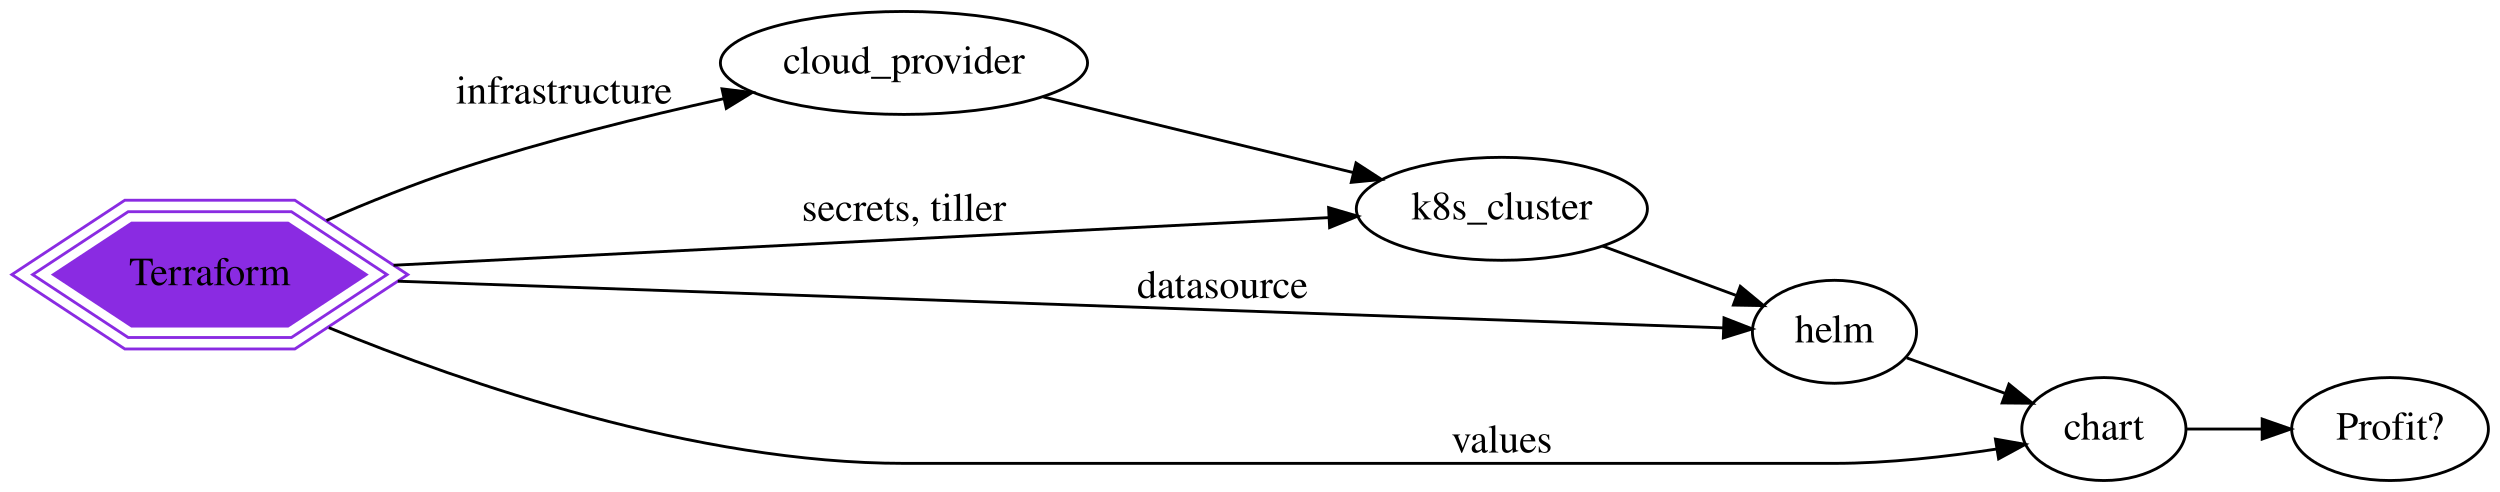
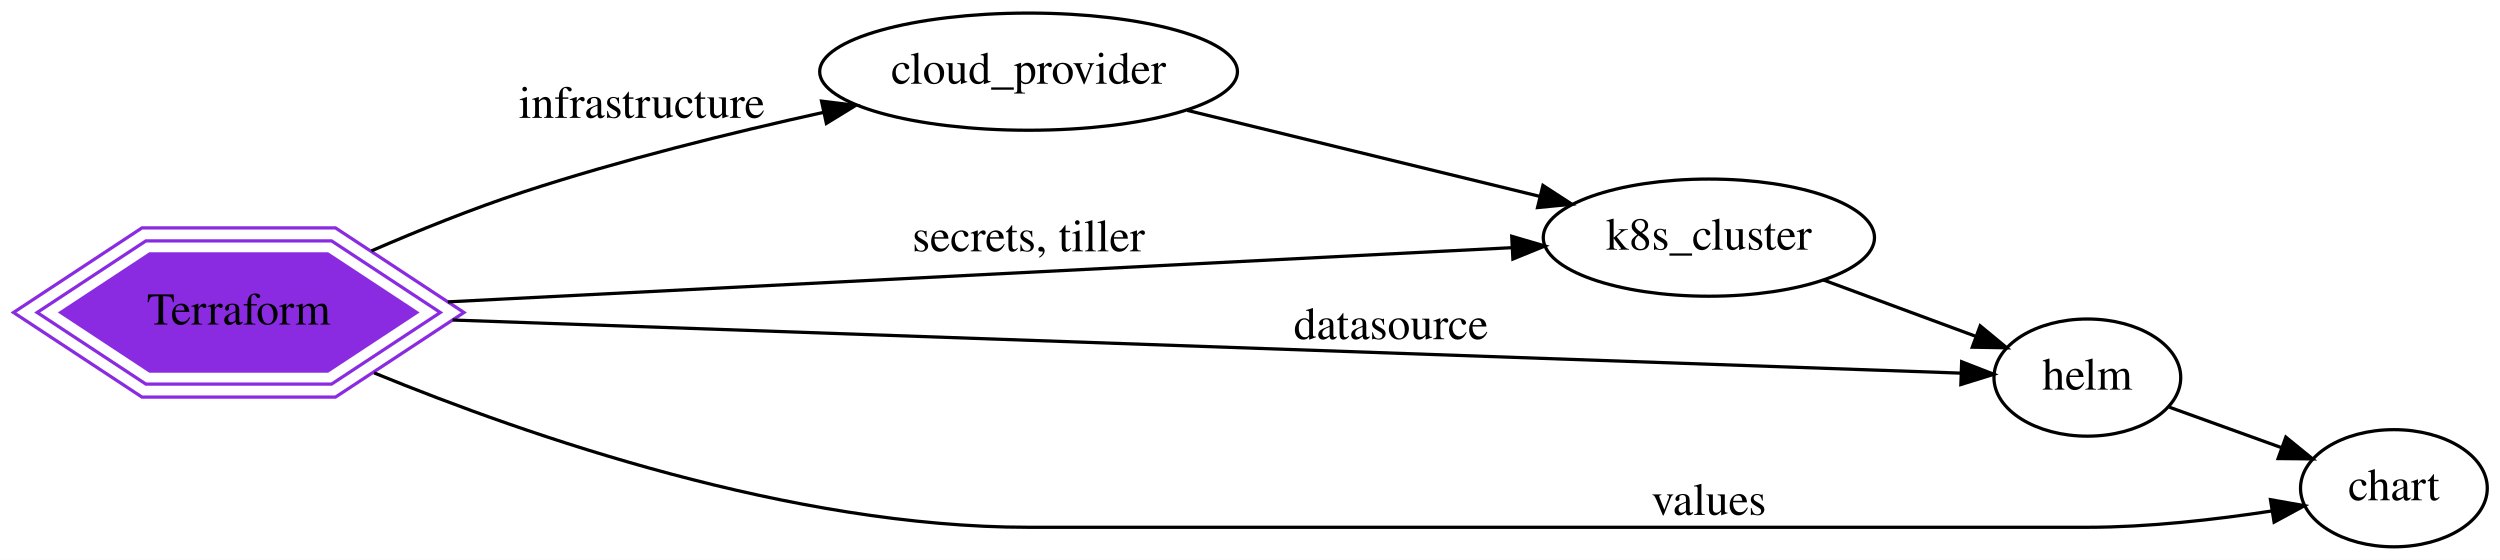
- <svg xmlns="http://www.w3.org/2000/svg" width="874pt" height="172pt" viewBox="0.00 0.00 874.07 172.00">
+ <svg xmlns="http://www.w3.org/2000/svg" width="768pt" height="172pt" viewBox="0.00 0.00 768.18 172.00">
  <g id="graph0" class="graph" transform="scale(1 1) rotate(0) translate(4 168)">
-     <polygon fill="#ffffff" stroke="transparent" points="-4,4 -4,-168 870.07,-168 870.07,4 -4,4" />
+     <polygon fill="#ffffff" stroke="transparent" points="-4,4 -4,-168 764.176,-168 764.176,4 -4,4" />
    <g id="node1" class="node">
      <polygon fill="#8a2be2" stroke="#8a2be2" points="124.024,-72 96.689,-90 42.018,-90 14.683,-72 42.018,-54 96.689,-54 124.024,-72" />
      <polygon fill="none" stroke="#8a2be2" points="131.292,-72 97.883,-94 40.824,-94 7.415,-72 40.824,-50 97.883,-50 131.292,-72" />
      <polygon fill="none" stroke="#8a2be2" points="138.561,-72 99.077,-98 39.63,-98 .146,-72 39.63,-46 99.077,-46 138.561,-72" />
      <text text-anchor="middle" x="69.353" y="-68.3" font-family="Times,serif" font-size="14.00" fill="#000000">Terraform</text>
    </g>
-     <g id="node3" class="node">
+     <g id="node2" class="node">
      <ellipse fill="none" stroke="#000000" cx="312.051" cy="-146" rx="64.189" ry="18" />
      <text text-anchor="middle" x="312.051" y="-142.3" font-family="Times,serif" font-size="14.00" fill="#000000">cloud_provider</text>
    </g>
-     <g id="edge5" class="edge">
+     <g id="edge4" class="edge">
      <path fill="none" stroke="#000000" d="M110.14,-90.94C124.642,-97.228 141.215,-103.914 156.707,-109 186.631,-118.825 220.589,-127.216 249.107,-133.512" />
      <polygon fill="#000000" stroke="#000000" points="248.437,-136.948 258.952,-135.65 249.923,-130.107 248.437,-136.948" />
      <text text-anchor="middle" x="193.207" y="-131.8" font-family="Times,serif" font-size="14.00" fill="#000000">infrastructure</text>
    </g>
-     <g id="node4" class="node">
+     <g id="node3" class="node">
      <ellipse fill="none" stroke="#000000" cx="521.091" cy="-95" rx="50.892" ry="18" />
      <text text-anchor="middle" x="521.091" y="-91.3" font-family="Times,serif" font-size="14.00" fill="#000000">k8s_cluster</text>
    </g>
-     <g id="edge6" class="edge">
+     <g id="edge5" class="edge">
      <path fill="none" stroke="#000000" d="M133.597,-75.271C220.789,-79.71 375.46,-87.585 460.642,-91.922" />
      <polygon fill="#000000" stroke="#000000" points="460.512,-95.42 470.677,-92.433 460.868,-88.429 460.512,-95.42" />
      <text text-anchor="middle" x="312.051" y="-90.8" font-family="Times,serif" font-size="14.00" fill="#000000">secrets, tiller</text>
    </g>
-     <g id="node5" class="node">
+     <g id="node4" class="node">
      <ellipse fill="none" stroke="#000000" cx="637.384" cy="-52" rx="28.695" ry="18" />
      <text text-anchor="middle" x="637.384" y="-48.3" font-family="Times,serif" font-size="14.00" fill="#000000">helm</text>
    </g>
-     <g id="edge7" class="edge">
+     <g id="edge6" class="edge">
      <path fill="none" stroke="#000000" d="M135.069,-69.686C254.278,-65.489 502.69,-56.742 598.515,-53.368" />
      <polygon fill="#000000" stroke="#000000" points="598.763,-56.862 608.634,-53.012 598.517,-49.866 598.763,-56.862" />
      <text text-anchor="middle" x="423.396" y="-63.8" font-family="Times,serif" font-size="14.00" fill="#000000">datasource</text>
    </g>
-     <g id="node6" class="node">
+     <g id="node5" class="node">
      <ellipse fill="none" stroke="#000000" cx="731.579" cy="-18" rx="28.695" ry="18" />
      <text text-anchor="middle" x="731.579" y="-14.3" font-family="Times,serif" font-size="14.00" fill="#000000">chart</text>
    </g>
-     <g id="edge8" class="edge">
+     <g id="edge7" class="edge">
      <path fill="none" stroke="#000000" d="M110.946,-53.44C158.553,-33.919 239.349,-6 312.051,-6 312.051,-6 312.051,-6 637.384,-6 656.087,-6 676.713,-8.357 693.884,-10.982" />
      <polygon fill="#000000" stroke="#000000" points="693.65,-14.489 704.081,-12.632 694.769,-7.579 693.65,-14.489" />
      <text text-anchor="middle" x="521.091" y="-9.8" font-family="Times,serif" font-size="14.00" fill="#000000">values</text>
-     </g>
-     <g id="node2" class="node">
-       <ellipse fill="none" stroke="#000000" cx="831.623" cy="-18" rx="34.394" ry="18" />
-       <text text-anchor="middle" x="831.623" y="-14.3" font-family="Times,serif" font-size="14.00" fill="#000000">Profit?</text>
    </g>
    <g id="edge1" class="edge">
      <path fill="none" stroke="#000000" d="M360.798,-134.107C393.27,-126.185 435.899,-115.784 469.033,-107.701" />
      <polygon fill="#000000" stroke="#000000" points="470.103,-111.042 478.989,-105.272 468.444,-104.242 470.103,-111.042" />
    </g>
    <g id="edge2" class="edge">
      <path fill="none" stroke="#000000" d="M556.298,-81.982C571.073,-76.519 588.2,-70.186 602.896,-64.752" />
      <polygon fill="#000000" stroke="#000000" points="604.458,-67.906 612.623,-61.155 602.03,-61.341 604.458,-67.906" />
    </g>
    <g id="edge3" class="edge">
      <path fill="none" stroke="#000000" d="M662.626,-42.889C673.164,-39.085 685.576,-34.605 696.945,-30.501" />
      <polygon fill="#000000" stroke="#000000" points="698.376,-33.706 706.593,-27.019 695.999,-27.122 698.376,-33.706" />
    </g>
-     <g id="edge4" class="edge">
-       <path fill="none" stroke="#000000" d="M760.248,-18C768.554,-18 777.828,-18 786.869,-18" />
-       <polygon fill="#000000" stroke="#000000" points="786.915,-21.5 796.914,-18 786.914,-14.5 786.915,-21.5" />
-     </g>
  </g>
</svg>
